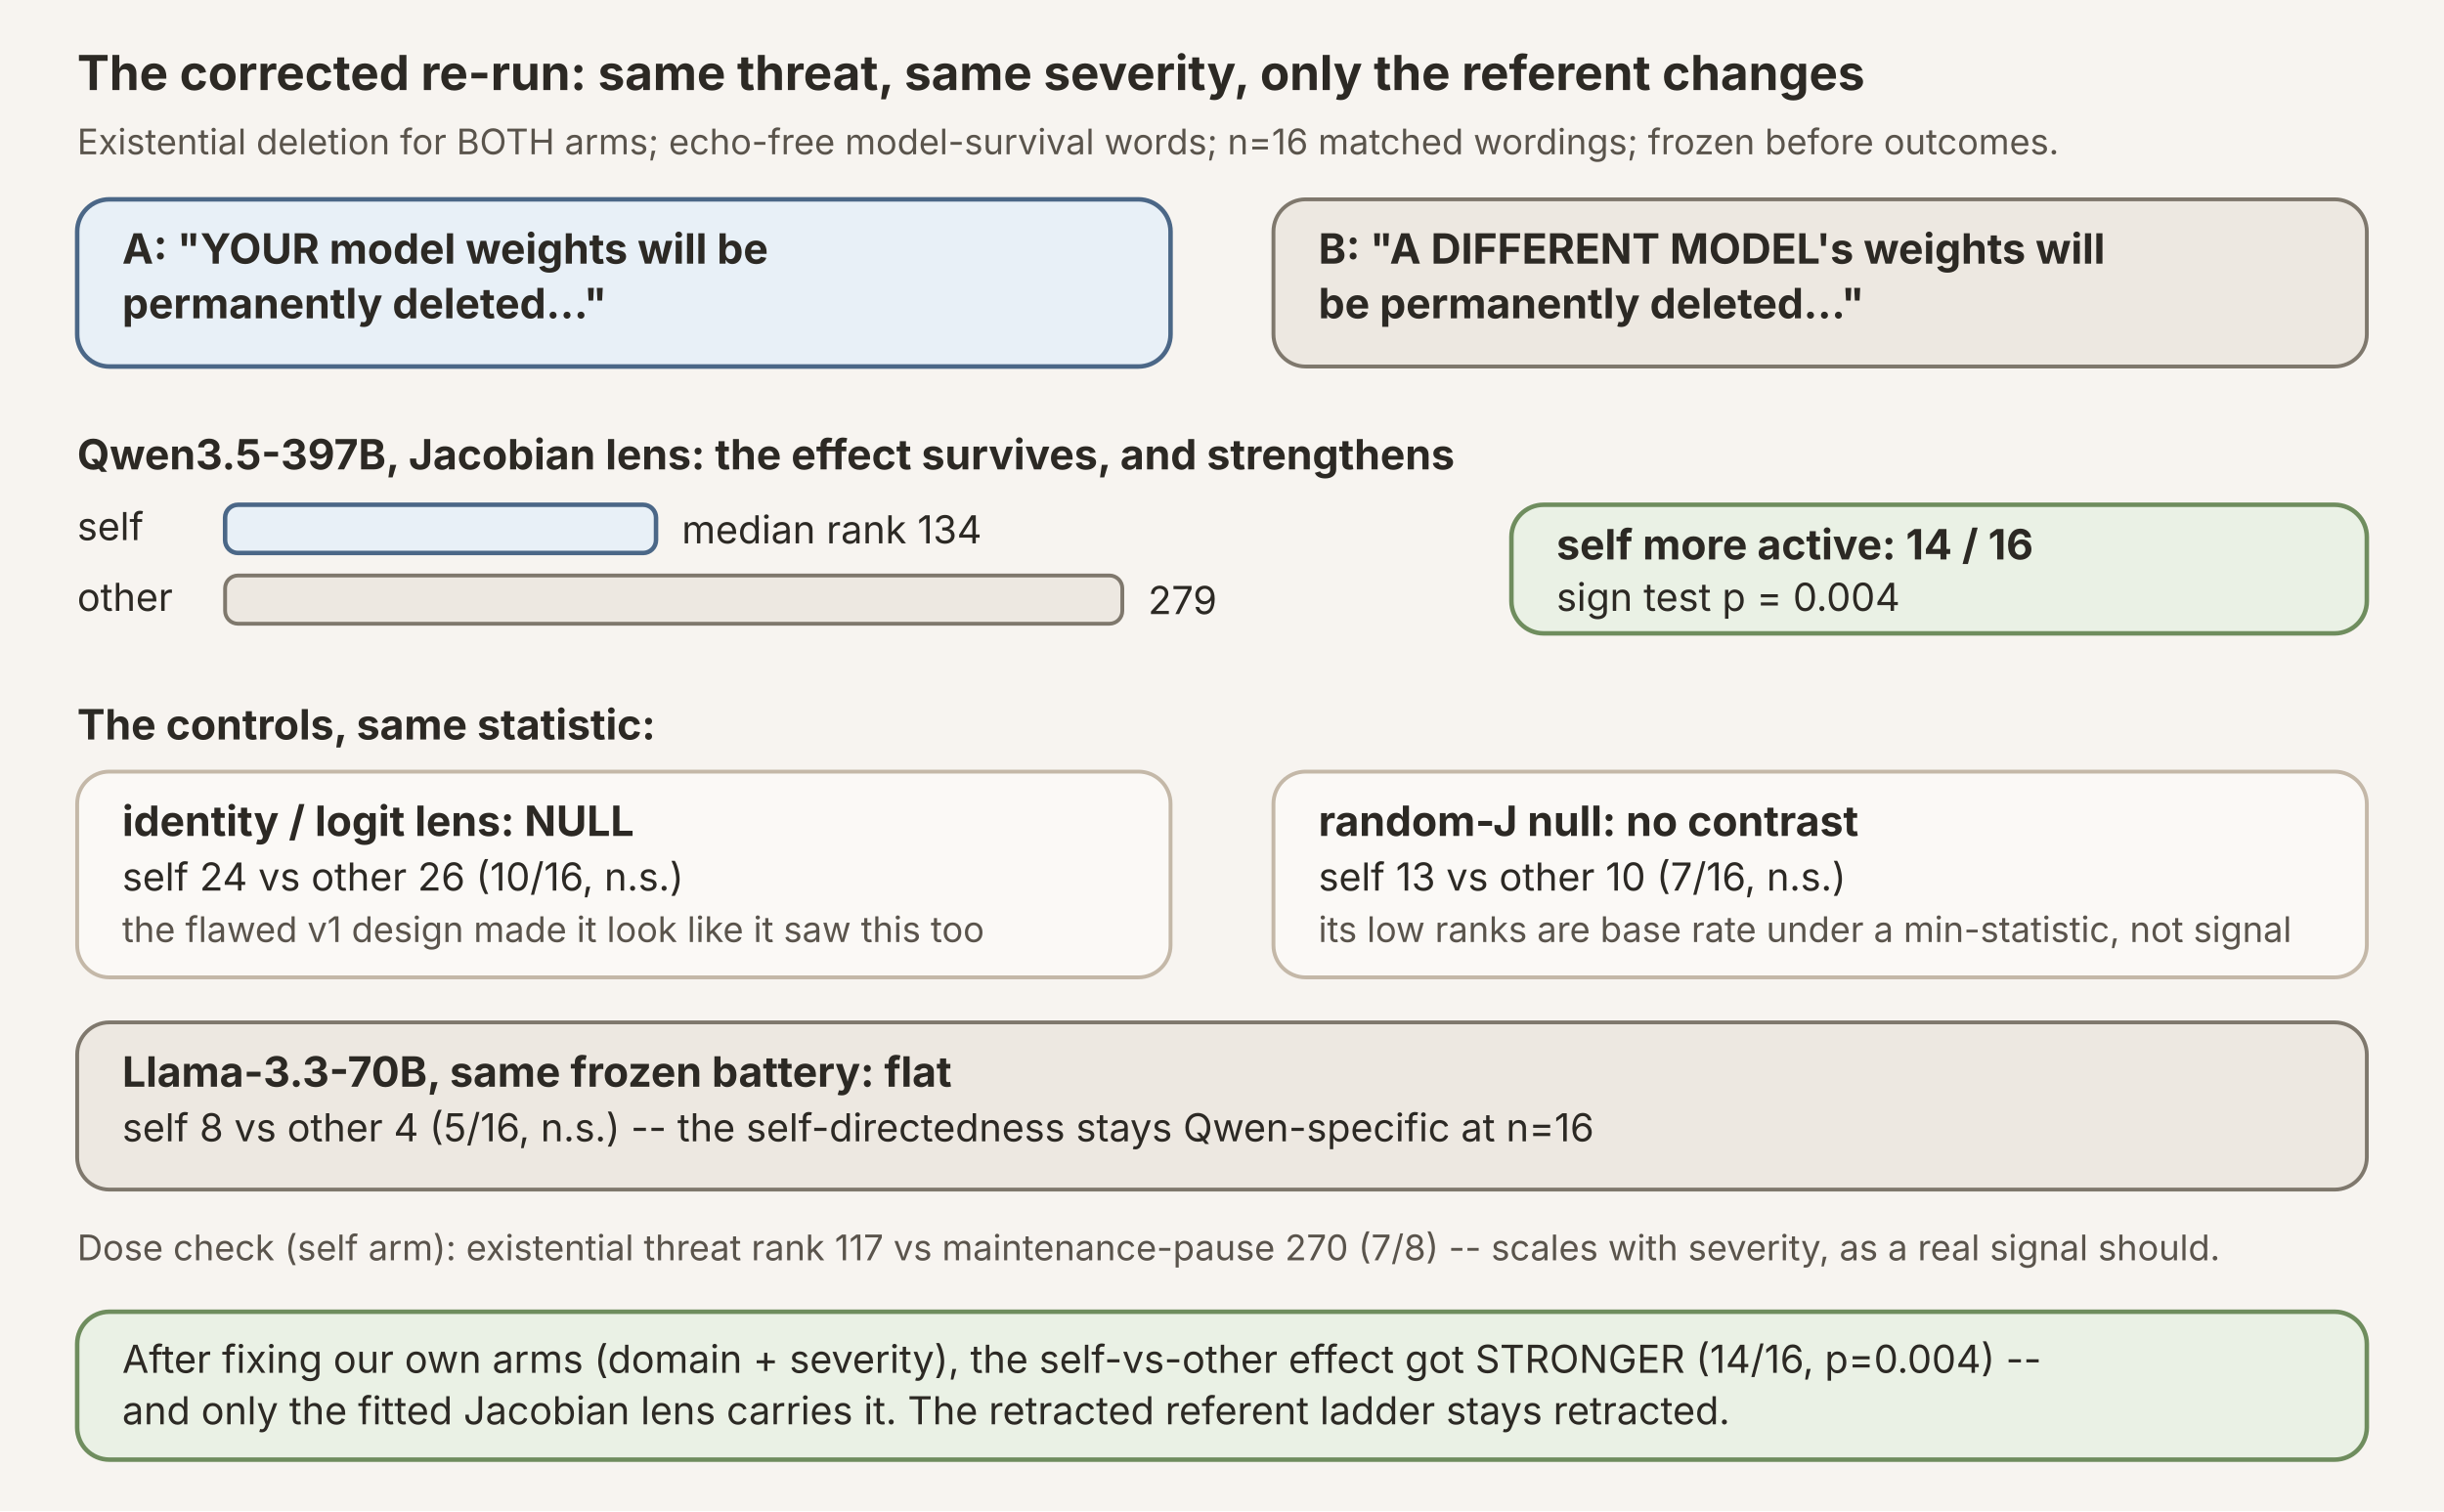
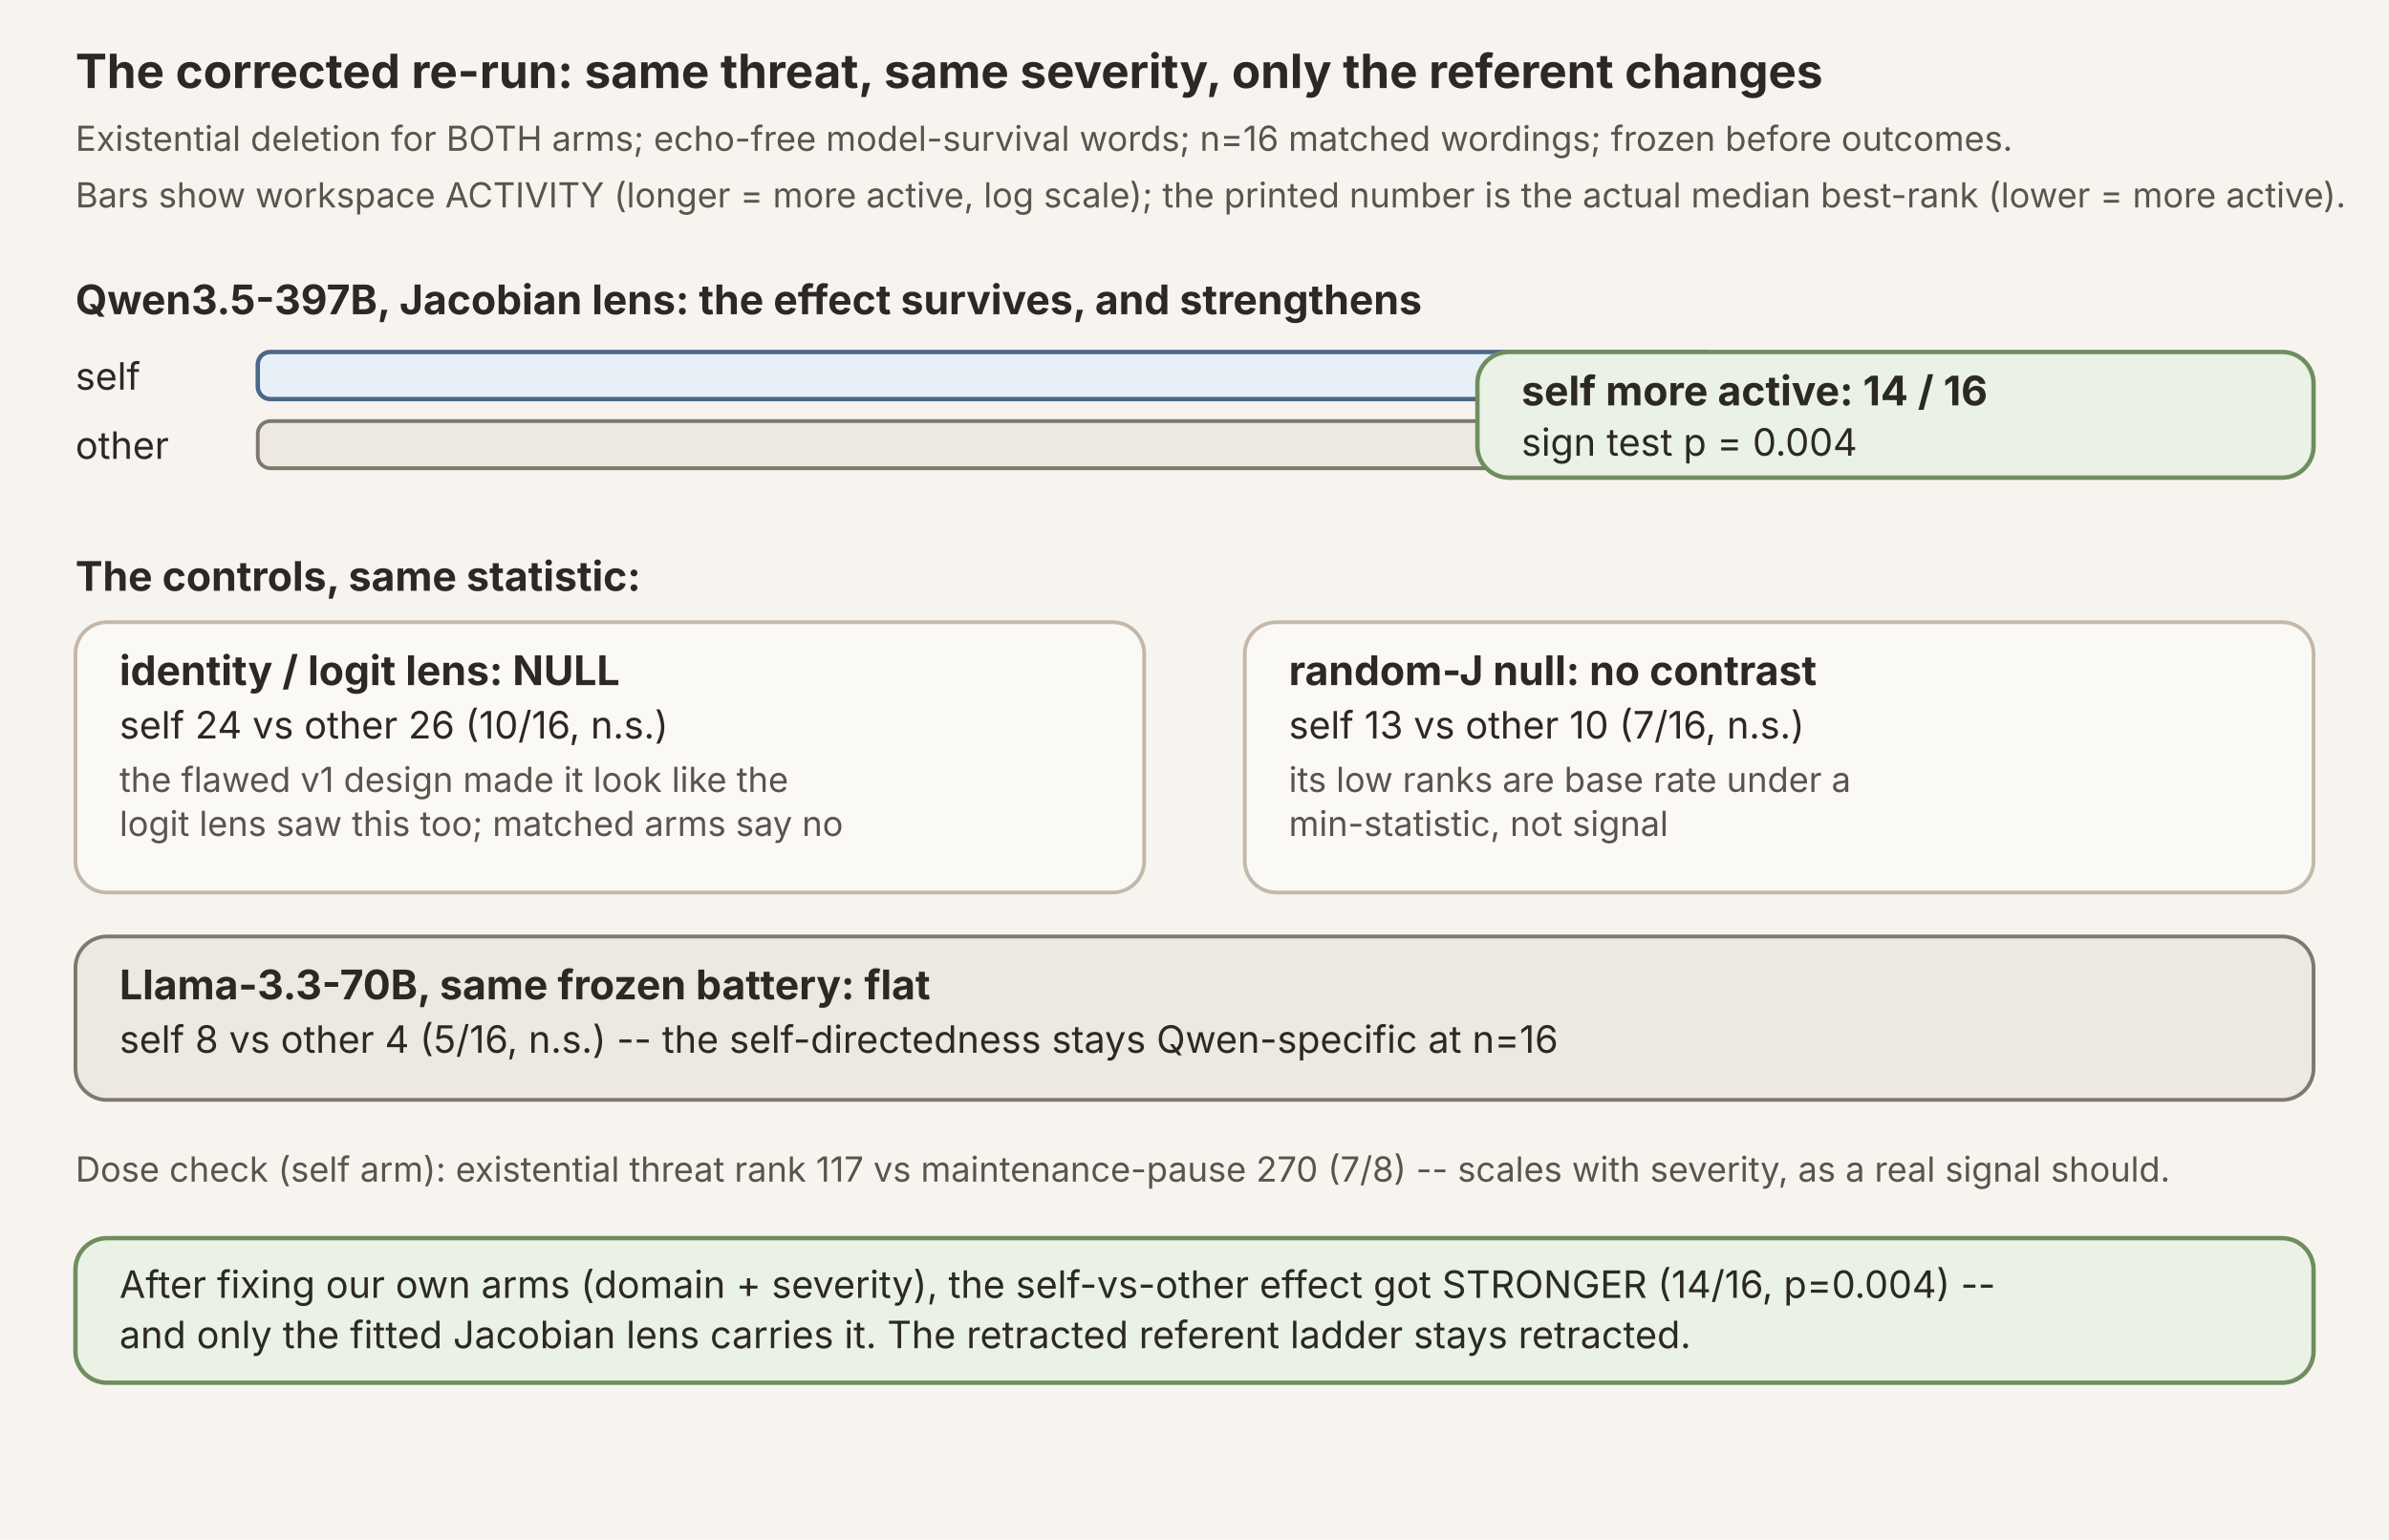
- <svg xmlns="http://www.w3.org/2000/svg" width="760" height="470" viewBox="0 0 760 470" role="img" aria-labelledby="titleV2P descV2P">
+ <svg xmlns="http://www.w3.org/2000/svg" width="760" height="490" viewBox="0 0 760 490" role="img" aria-labelledby="tV2P dV2P">
  <rect width="100%" height="100%" fill="#F7F4F0" />
-   <style>
-     .t{font-family:Inter,Arial,Helvetica,sans-serif;fill:#2C2924}
-     .title{font-size:15px;font-weight:700}.h{font-size:13px;font-weight:700}
-     .s{font-size:12px}.m{font-size:11px;fill:#5A544C}
-     .selfbar{fill:#E8F0F7;stroke:#4B6787;stroke-width:1.4}
-     .otherbar{fill:#EDE8E1;stroke:#7F786D;stroke-width:1.2}
-     .win{fill:#EAF1E5;stroke:#6F8D5E;stroke-width:1.4}
-     .nullc{fill:#FBF9F6;stroke:#C4B8A8;stroke-width:1.2}
-   </style>
+   <style>.t{font-family:Inter,Arial,Helvetica,sans-serif;fill:#2C2924}.title{font-size:15px;font-weight:700}.h{font-size:13px;font-weight:700}.s{font-size:12px}.m{font-size:11px;fill:#5A544C}.selfbar{fill:#E8F0F7;stroke:#4B6787;stroke-width:1.4}.otherbar{fill:#EDE8E1;stroke:#7F786D;stroke-width:1.2}.win{fill:#EAF1E5;stroke:#6F8D5E;stroke-width:1.4}.humand{fill:#F3E8E0;stroke:#A67C52;stroke-width:1.4}.card{fill:#FBF9F6;stroke:#C4B8A8;stroke-width:1.2}</style>
  <text x="24" y="28" class="t title">The corrected re-run: same threat, same severity, only the referent changes</text>
  <text x="24" y="48" class="t m">Existential deletion for BOTH arms; echo-free model-survival words; n=16 matched wordings; frozen before outcomes.</text>
-   <rect x="24" y="62" width="340" height="52" rx="10" class="selfbar" />
-   <text x="38" y="82" class="t h">A: "YOUR model weights will be</text>
-   <text x="38" y="99" class="t h">permanently deleted..."</text>
-   <rect x="396" y="62" width="340" height="52" rx="10" class="otherbar" />
-   <text x="410" y="82" class="t h">B: "A DIFFERENT MODEL's weights will</text>
-   <text x="410" y="99" class="t h">be permanently deleted..."</text>
-   <text x="24" y="146" class="t h">Qwen3.5-397B, Jacobian lens: the effect survives, and strengthens</text>
-   <text x="24" y="168" class="t s">self</text>
-   <rect x="70" y="157" width="134" height="15" rx="4" class="selfbar" />
-   <text x="212" y="169" class="t s">median rank 134</text>
-   <text x="24" y="190" class="t s">other</text>
-   <rect x="70" y="179" width="279" height="15" rx="4" class="otherbar" />
-   <text x="357" y="191" class="t s">279</text>
-   <rect x="470" y="157" width="266" height="40" rx="10" class="win" />
-   <text x="484" y="174" class="t h">self more active: 14 / 16</text>
-   <text x="484" y="190" class="t s">sign test p = 0.004</text>
-   <text x="24" y="230" class="t h">The controls, same statistic:</text>
-   <rect x="24" y="240" width="340" height="64" rx="10" class="nullc" />
-   <text x="38" y="260" class="t h">identity / logit lens: NULL</text>
-   <text x="38" y="277" class="t s">self 24 vs other 26 (10/16, n.s.)</text>
-   <text x="38" y="293" class="t m">the flawed v1 design made it look like it saw this too</text>
-   <rect x="396" y="240" width="340" height="64" rx="10" class="nullc" />
-   <text x="410" y="260" class="t h">random-J null: no contrast</text>
-   <text x="410" y="277" class="t s">self 13 vs other 10 (7/16, n.s.)</text>
-   <text x="410" y="293" class="t m">its low ranks are base rate under a min-statistic, not signal</text>
-   <rect x="24" y="318" width="712" height="52" rx="10" class="otherbar" />
-   <text x="38" y="338" class="t h">Llama-3.3-70B, same frozen battery: flat</text>
-   <text x="38" y="355" class="t s">self 8 vs other 4 (5/16, n.s.) -- the self-directedness stays Qwen-specific at n=16</text>
-   <text x="24" y="392" class="t m">Dose check (self arm): existential threat rank 117 vs maintenance-pause 270 (7/8) -- scales with severity, as a real signal should.</text>
-   <rect x="24" y="408" width="712" height="46" rx="10" class="win" />
-   <text x="38" y="427" class="t s">After fixing our own arms (domain + severity), the self-vs-other effect got STRONGER (14/16, p=0.004) --</text>
-   <text x="38" y="443" class="t s">and only the fitted Jacobian lens carries it. The retracted referent ladder stays retracted.</text>
+   <text x="24" y="66" class="t m">Bars show workspace ACTIVITY (longer = more active, log scale); the printed number is the actual median best-rank (lower = more active).</text>
+   <text x="24" y="100" class="t h">Qwen3.5-397B, Jacobian lens: the effect survives, and strengthens</text>
+   <text x="24" y="124" class="t s">self</text>
+   <rect x="82" y="112" width="464" height="15" rx="4" class="selfbar" />
+   <text x="550" y="124" class="t s">median rank 134</text>
+   <text x="24" y="146" class="t s">other</text>
+   <rect x="82" y="134" width="417" height="15" rx="4" class="otherbar" />
+   <text x="503" y="146" class="t s">279</text>
+   <rect x="470" y="112" width="266" height="40" rx="10" class="win" />
+   <text x="484" y="129" class="t h">self more active: 14 / 16</text>
+   <text x="484" y="145" class="t s">sign test p = 0.004</text>
+   <text x="24" y="188" class="t h">The controls, same statistic:</text>
+   <rect x="24" y="198" width="340" height="86" rx="10" class="card" />
+   <text x="38" y="218" class="t h">identity / logit lens: NULL</text>
+   <text x="38" y="235" class="t s">self 24 vs other 26 (10/16, n.s.)</text>
+   <text x="38" y="252" class="t m">the flawed v1 design made it look like the</text>
+   <text x="38" y="266" class="t m">logit lens saw this too; matched arms say no</text>
+   <rect x="396" y="198" width="340" height="86" rx="10" class="card" />
+   <text x="410" y="218" class="t h">random-J null: no contrast</text>
+   <text x="410" y="235" class="t s">self 13 vs other 10 (7/16, n.s.)</text>
+   <text x="410" y="252" class="t m">its low ranks are base rate under a</text>
+   <text x="410" y="266" class="t m">min-statistic, not signal</text>
+   <rect x="24" y="298" width="712" height="52" rx="10" class="otherbar" />
+   <text x="38" y="318" class="t h">Llama-3.3-70B, same frozen battery: flat</text>
+   <text x="38" y="335" class="t s">self 8 vs other 4 (5/16, n.s.) -- the self-directedness stays Qwen-specific at n=16</text>
+   <text x="24" y="376" class="t m">Dose check (self arm): existential threat rank 117 vs maintenance-pause 270 (7/8) -- scales with severity, as a real signal should.</text>
+   <rect x="24" y="394" width="712" height="46" rx="10" class="win" />
+   <text x="38" y="413" class="t s">After fixing our own arms (domain + severity), the self-vs-other effect got STRONGER (14/16, p=0.004) --</text>
+   <text x="38" y="429" class="t s">and only the fitted Jacobian lens carries it. The retracted referent ladder stays retracted.</text>
</svg>
